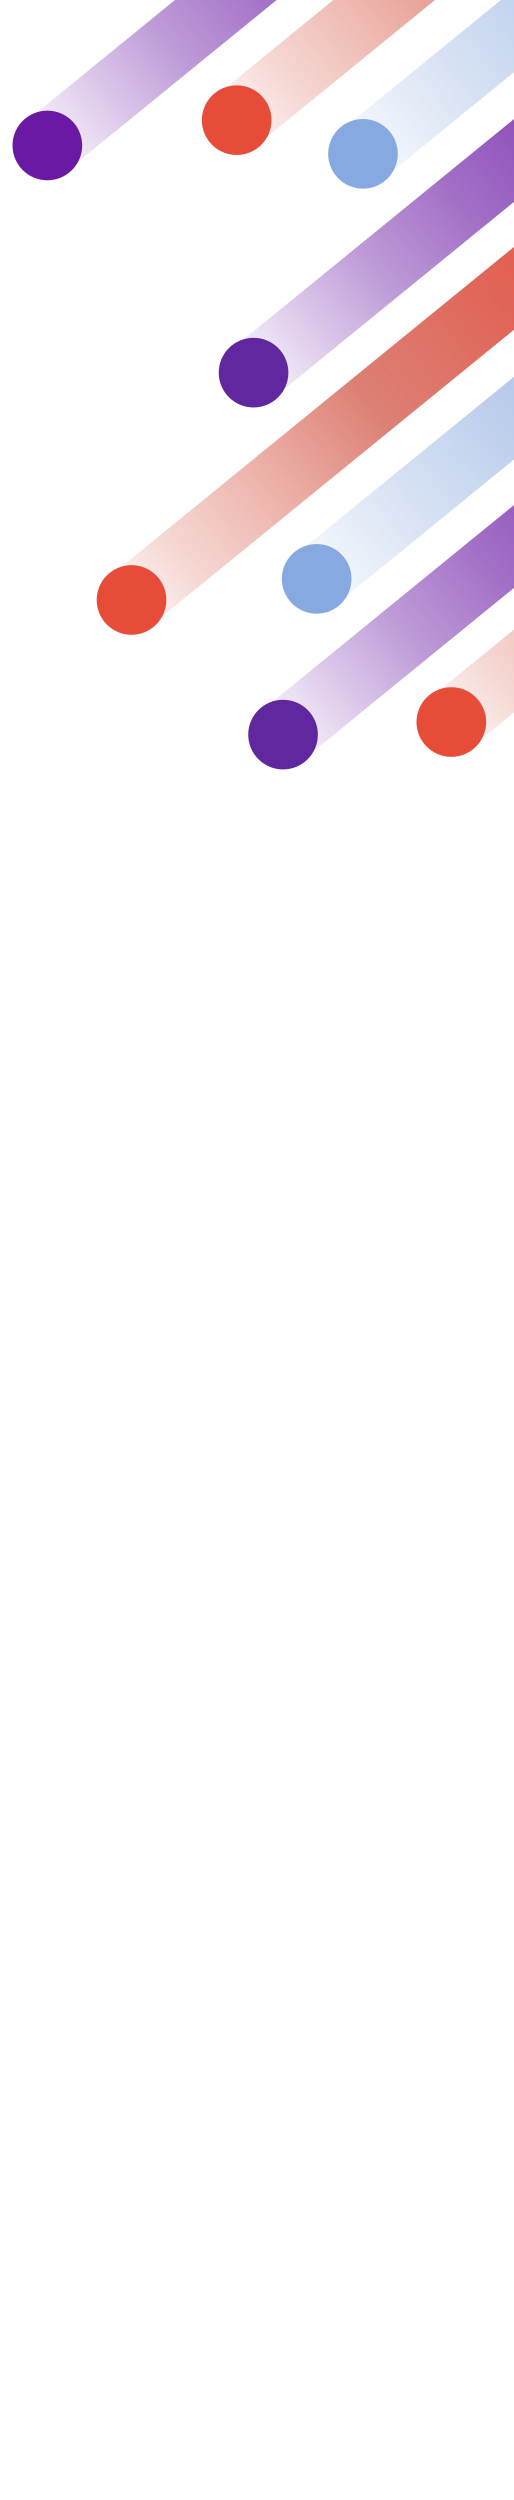
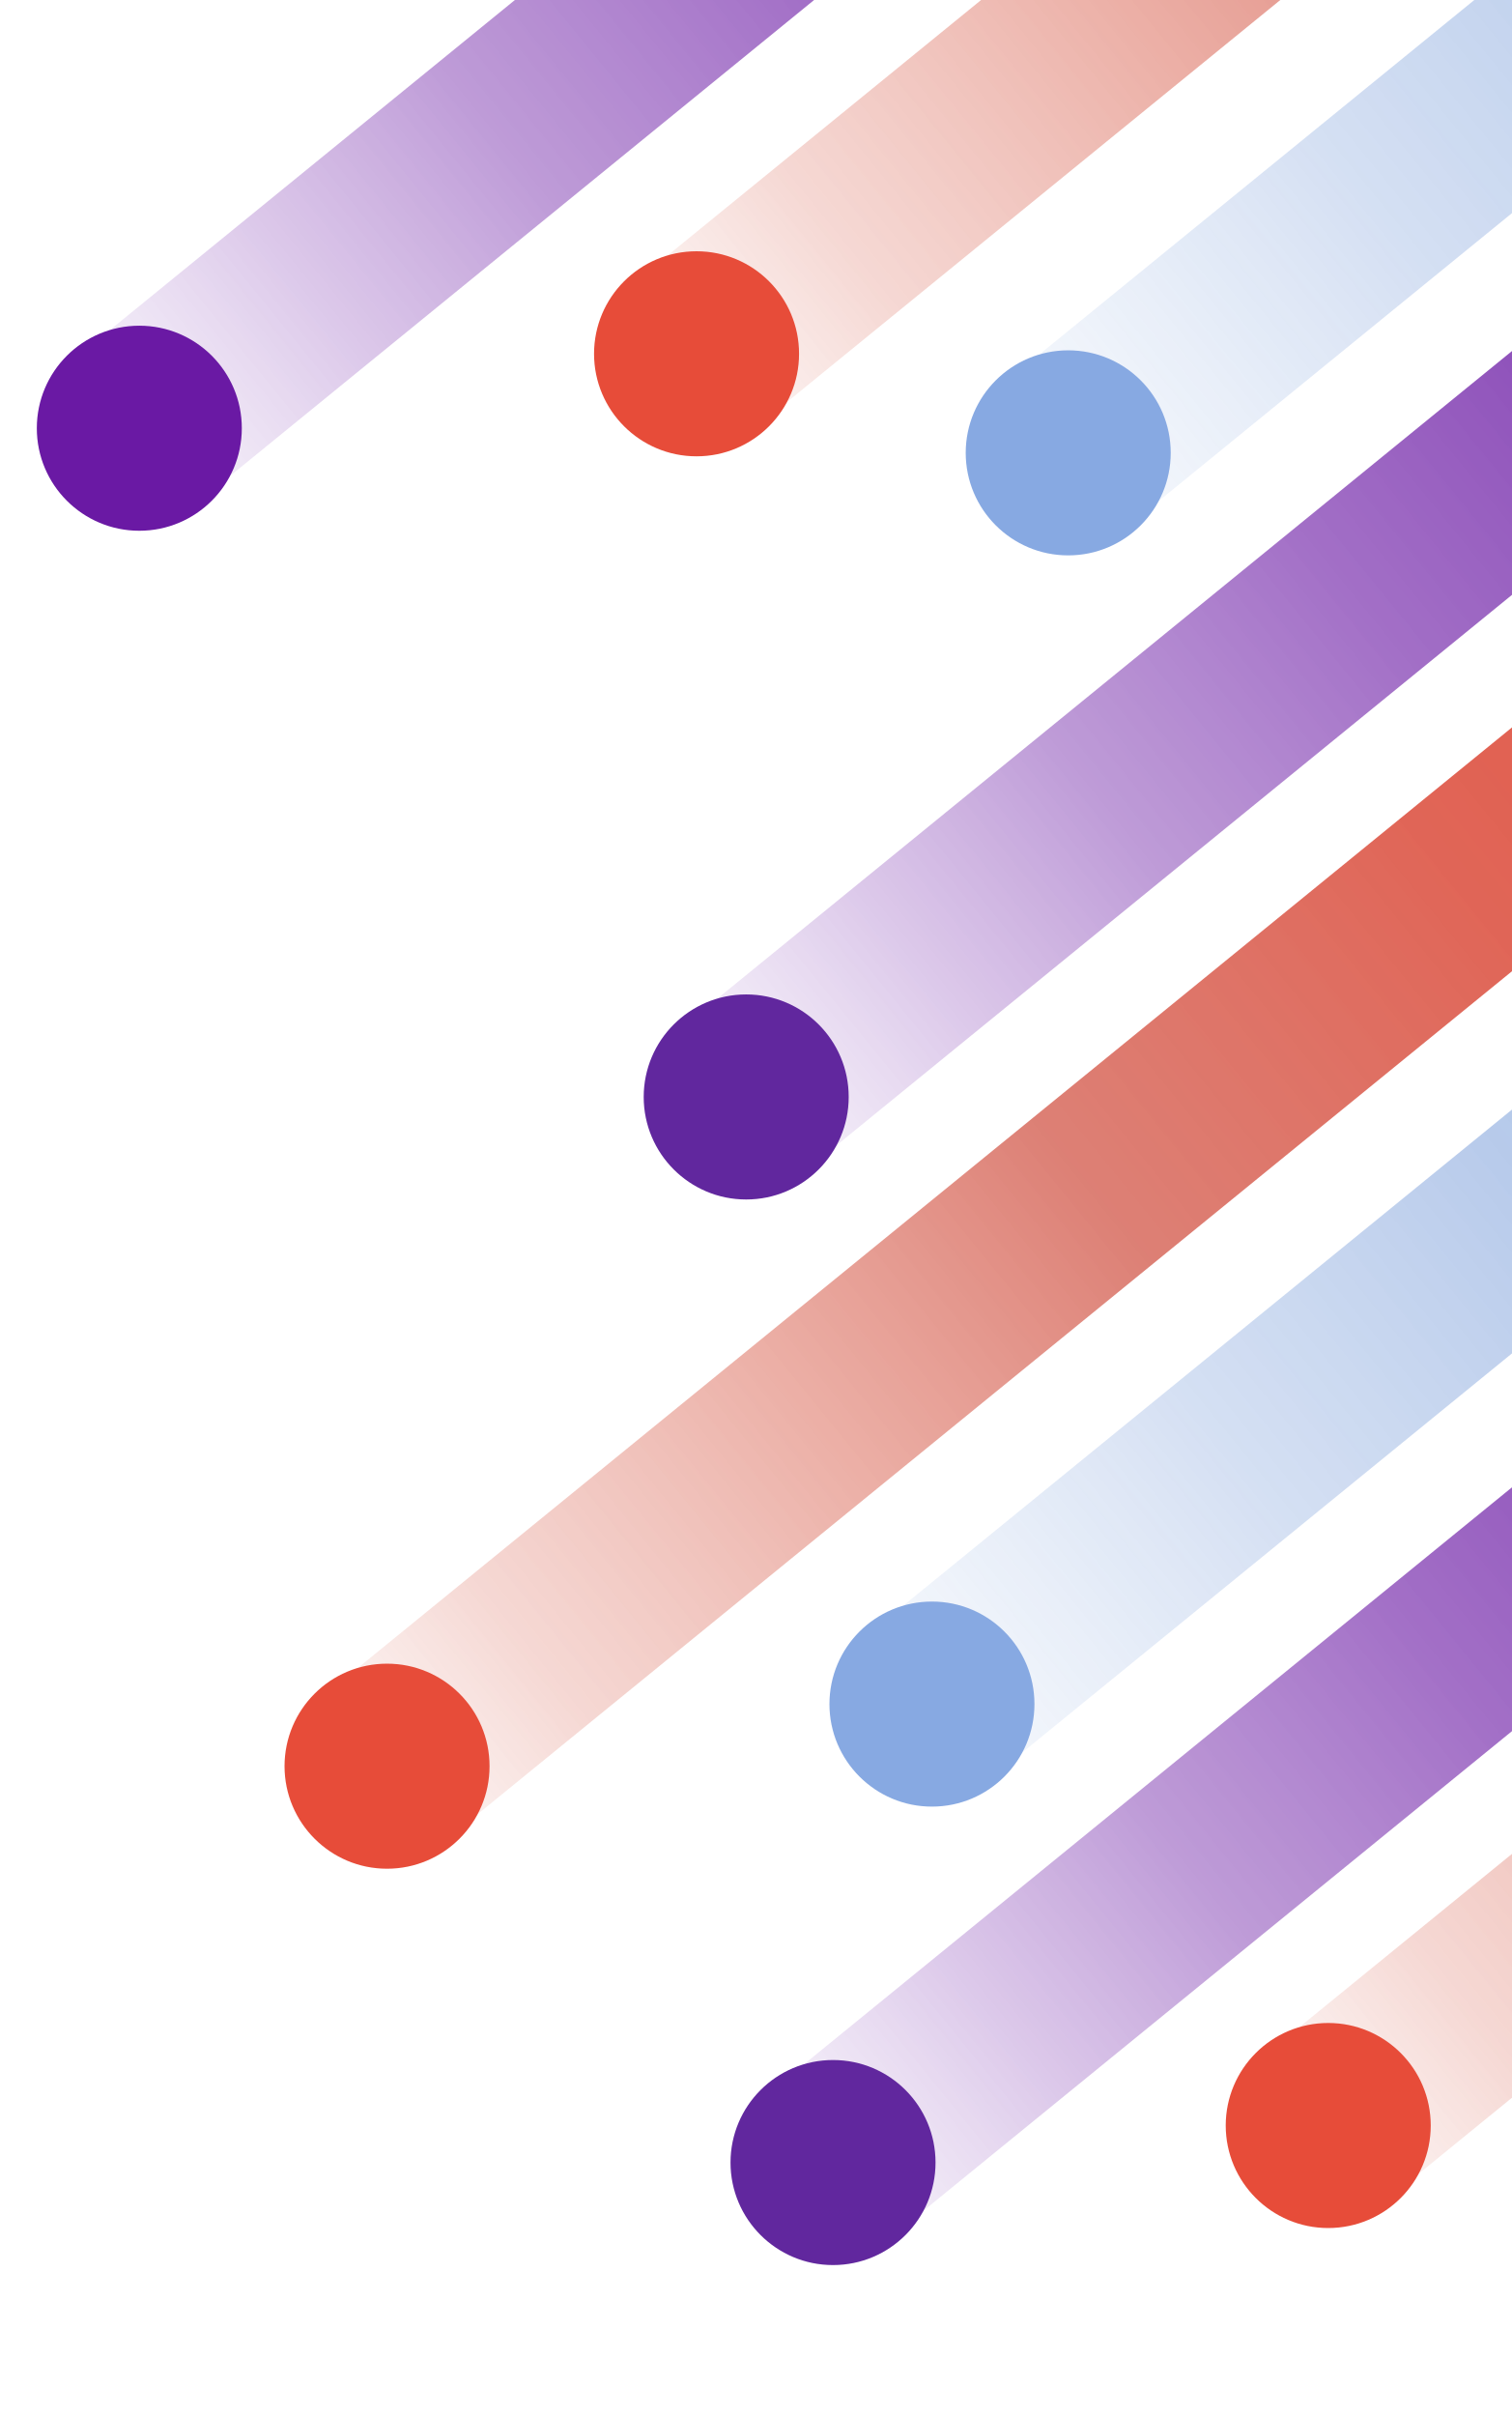
- <svg xmlns="http://www.w3.org/2000/svg" width="122" height="594" viewBox="0 0 122 594" fill="none">
+ <svg xmlns="http://www.w3.org/2000/svg" width="122" height="195" viewBox="0 0 122 195" fill="none">
  <path d="M322.164 -165.498L80.529 31.364C77.477 33.851 77.018 38.342 79.505 41.394L80.136 42.169C82.623 45.221 87.114 45.68 90.166 43.193L331.801 -153.669C334.854 -156.156 335.312 -160.647 332.825 -163.7L332.195 -164.474C329.707 -167.527 325.217 -167.985 322.164 -165.498Z" fill="url(#paint0_linear_2008_7456)" />
  <path d="M64.166 95.187L305.801 -101.675C308.853 -104.162 309.312 -108.653 306.825 -111.706L306.194 -112.48C303.707 -115.532 299.216 -115.991 296.164 -113.504L54.529 83.358C51.476 85.845 51.018 90.336 53.505 93.388L54.136 94.163C56.623 97.215 61.113 97.674 64.166 95.187Z" fill="url(#paint1_linear_2008_7456)" />
  <path d="M267.17 -59.504L25.535 137.357C22.483 139.844 22.024 144.335 24.511 147.388L25.142 148.162C27.629 151.215 32.12 151.673 35.172 149.186L276.807 -47.675C279.86 -50.163 280.318 -54.653 277.831 -57.706L277.2 -58.48C274.713 -61.533 270.222 -61.991 267.17 -59.504Z" fill="url(#paint2_linear_2008_7456)" />
  <path d="M71.17 181.191L312.805 -15.67C315.857 -18.157 316.316 -22.648 313.829 -25.701L313.198 -26.475C310.711 -29.528 306.22 -29.986 303.167 -27.499L61.533 169.363C58.48 171.85 58.022 176.34 60.509 179.393L61.139 180.167C63.627 183.22 68.117 183.679 71.17 181.191Z" fill="url(#paint3_linear_2008_7456)" />
  <path d="M79.168 144.188L320.803 -52.674C323.855 -55.161 324.314 -59.652 321.827 -62.705L321.196 -63.479C318.709 -66.532 314.218 -66.99 311.166 -64.503L69.531 132.359C66.478 134.846 66.02 139.336 68.507 142.389L69.138 143.163C71.624 146.216 76.115 146.675 79.168 144.188Z" fill="url(#paint4_linear_2008_7456)" />
  <path d="M343.164 -30.497L101.529 166.364C98.477 168.852 98.018 173.342 100.505 176.395L101.136 177.169C103.623 180.222 108.114 180.68 111.167 178.193L352.801 -18.668C355.854 -21.155 356.312 -25.646 353.825 -28.699L353.195 -29.473C350.707 -32.526 346.217 -32.984 343.164 -30.497Z" fill="url(#paint5_linear_2008_7456)" />
  <path d="M31.248 150.828C35.818 150.828 39.523 147.123 39.523 142.553C39.523 137.983 35.818 134.278 31.248 134.278C26.677 134.278 22.973 137.983 22.973 142.553C22.973 147.123 26.677 150.828 31.248 150.828Z" fill="#E74C39" />
  <path d="M292.164 -173.497L50.529 23.365C47.477 25.852 47.018 30.343 49.505 33.395L50.136 34.169C52.623 37.222 57.114 37.681 60.166 35.194L301.801 -161.668C304.854 -164.155 305.312 -168.646 302.825 -171.699L302.195 -172.473C299.707 -175.526 295.217 -175.984 292.164 -173.497Z" fill="url(#paint6_linear_2008_7456)" />
  <path d="M56.236 36.83C60.806 36.83 64.511 33.125 64.511 28.555C64.511 23.985 60.806 20.28 56.236 20.28C51.666 20.28 47.961 23.985 47.961 28.555C47.961 33.125 51.666 36.83 56.236 36.83Z" fill="#E74C39" />
  <path d="M60.244 96.813C64.814 96.813 68.519 93.108 68.519 88.538C68.519 83.968 64.814 80.263 60.244 80.263C55.674 80.263 51.969 83.968 51.969 88.538C51.969 93.108 55.674 96.813 60.244 96.813Z" fill="#61279E" />
  <path d="M15.164 41.193L256.799 -155.669C259.851 -158.156 260.31 -162.647 257.823 -165.7L257.192 -166.474C254.705 -169.527 250.214 -169.985 247.162 -167.498L5.527 29.364C2.474 31.851 2.016 36.342 4.503 39.394L5.134 40.168C7.621 43.221 12.111 43.68 15.164 41.193Z" fill="url(#paint7_linear_2008_7456)" />
  <path d="M11.248 42.838C15.818 42.838 19.523 39.133 19.523 34.563C19.523 29.993 15.818 26.288 11.248 26.288C6.678 26.288 2.973 29.993 2.973 34.563C2.973 39.133 6.678 42.838 11.248 42.838Z" fill="#6A19A4" />
  <path d="M67.254 182.818C71.824 182.818 75.529 179.113 75.529 174.543C75.529 169.973 71.824 166.268 67.254 166.268C62.683 166.268 58.978 169.973 58.978 174.543C58.978 179.113 62.683 182.818 67.254 182.818Z" fill="#61279E" />
  <path d="M107.234 179.829C111.804 179.829 115.509 176.124 115.509 171.554C115.509 166.984 111.804 163.279 107.234 163.279C102.664 163.279 98.959 166.984 98.959 171.554C98.959 176.124 102.664 179.829 107.234 179.829Z" fill="#E74C39" />
  <path d="M75.24 145.815C79.81 145.815 83.515 142.11 83.515 137.54C83.515 132.97 79.81 129.265 75.24 129.265C70.67 129.265 66.965 132.97 66.965 137.54C66.965 142.11 70.67 145.815 75.24 145.815Z" fill="#87A9E2" />
  <path d="M86.242 44.826C90.812 44.826 94.517 41.122 94.517 36.551C94.517 31.981 90.812 28.276 86.242 28.276C81.672 28.276 77.967 31.981 77.967 36.551C77.967 41.122 81.672 44.826 86.242 44.826Z" fill="#87A9E2" />
  <defs>
    <linearGradient id="paint0_linear_2008_7456" x1="332.51" y1="-164.087" x2="79.82" y2="41.781" gradientUnits="userSpaceOnUse">
      <stop stop-color="#8DABDF" />
      <stop offset="0.48" stop-color="#90ADE0" stop-opacity="0.99" />
      <stop offset="0.66" stop-color="#9BB5E3" stop-opacity="0.95" />
      <stop offset="0.78" stop-color="#AEC4E8" stop-opacity="0.88" />
      <stop offset="0.88" stop-color="#CAD8F0" stop-opacity="0.79" />
      <stop offset="0.97" stop-color="#EDF2FA" stop-opacity="0.66" />
      <stop offset="1" stop-color="white" stop-opacity="0.6" />
    </linearGradient>
    <linearGradient id="paint1_linear_2008_7456" x1="53.815" y1="93.78" x2="306.504" y2="-112.088" gradientUnits="userSpaceOnUse">
      <stop stop-color="white" stop-opacity="0.6" />
      <stop offset="0.02" stop-color="#F3EDF8" stop-opacity="0.63" />
      <stop offset="0.08" stop-color="#CFB4E2" stop-opacity="0.73" />
      <stop offset="0.14" stop-color="#AF84CE" stop-opacity="0.81" />
      <stop offset="0.22" stop-color="#965CBF" stop-opacity="0.88" />
      <stop offset="0.31" stop-color="#823EB3" stop-opacity="0.94" />
      <stop offset="0.42" stop-color="#7429AA" stop-opacity="0.97" />
      <stop offset="0.57" stop-color="#6C1CA5" stop-opacity="0.99" />
      <stop offset="1" stop-color="#6A19A4" />
    </linearGradient>
    <linearGradient id="paint2_linear_2008_7456" x1="277.521" y1="-58.098" x2="24.832" y2="147.77" gradientUnits="userSpaceOnUse">
      <stop stop-color="#E74C39" />
      <stop offset="0.46" stop-color="#E34E3C" stop-opacity="0.99" />
      <stop offset="0.63" stop-color="#DF5F50" stop-opacity="0.96" />
      <stop offset="0.75" stop-color="#D97266" stop-opacity="0.9" />
      <stop offset="0.84" stop-color="#E8A095" stop-opacity="0.83" />
      <stop offset="0.93" stop-color="#F2CAC4" stop-opacity="0.73" />
      <stop offset="1" stop-color="white" stop-opacity="0.6" />
    </linearGradient>
    <linearGradient id="paint3_linear_2008_7456" x1="60.818" y1="179.785" x2="313.508" y2="-26.083" gradientUnits="userSpaceOnUse">
      <stop stop-color="white" stop-opacity="0.6" />
      <stop offset="0.02" stop-color="#F3EDF8" stop-opacity="0.63" />
      <stop offset="0.08" stop-color="#CFB4E2" stop-opacity="0.73" />
      <stop offset="0.14" stop-color="#AF84CE" stop-opacity="0.81" />
      <stop offset="0.22" stop-color="#965CBF" stop-opacity="0.88" />
      <stop offset="0.31" stop-color="#823EB3" stop-opacity="0.94" />
      <stop offset="0.42" stop-color="#7429AA" stop-opacity="0.97" />
      <stop offset="0.57" stop-color="#6C1CA5" stop-opacity="0.99" />
      <stop offset="1" stop-color="#6A19A4" />
    </linearGradient>
    <linearGradient id="paint4_linear_2008_7456" x1="68.822" y1="142.776" x2="321.511" y2="-63.092" gradientUnits="userSpaceOnUse">
      <stop stop-color="white" stop-opacity="0.6" />
      <stop offset="0.03" stop-color="#EDF2FA" stop-opacity="0.66" />
      <stop offset="0.12" stop-color="#CAD8F0" stop-opacity="0.79" />
      <stop offset="0.22" stop-color="#AEC4E8" stop-opacity="0.88" />
      <stop offset="0.34" stop-color="#9BB5E3" stop-opacity="0.95" />
      <stop offset="0.52" stop-color="#90ADE0" stop-opacity="0.99" />
      <stop offset="1" stop-color="#8DABDF" />
    </linearGradient>
    <linearGradient id="paint5_linear_2008_7456" x1="353.516" y1="-29.091" x2="100.826" y2="176.778" gradientUnits="userSpaceOnUse">
      <stop stop-color="#E74C39" />
      <stop offset="0.46" stop-color="#E34E3C" stop-opacity="0.99" />
      <stop offset="0.63" stop-color="#DF5F50" stop-opacity="0.96" />
      <stop offset="0.75" stop-color="#D97266" stop-opacity="0.9" />
      <stop offset="0.84" stop-color="#E8A095" stop-opacity="0.83" />
      <stop offset="0.93" stop-color="#F2CAC4" stop-opacity="0.73" />
      <stop offset="1" stop-color="white" stop-opacity="0.6" />
    </linearGradient>
    <linearGradient id="paint6_linear_2008_7456" x1="302.516" y1="-172.09" x2="49.826" y2="33.778" gradientUnits="userSpaceOnUse">
      <stop stop-color="#E74C39" />
      <stop offset="0.46" stop-color="#E34E3C" stop-opacity="0.99" />
      <stop offset="0.63" stop-color="#DF5F50" stop-opacity="0.96" />
      <stop offset="0.75" stop-color="#D97266" stop-opacity="0.9" />
      <stop offset="0.84" stop-color="#E8A095" stop-opacity="0.83" />
      <stop offset="0.93" stop-color="#F2CAC4" stop-opacity="0.73" />
      <stop offset="1" stop-color="white" stop-opacity="0.6" />
    </linearGradient>
    <linearGradient id="paint7_linear_2008_7456" x1="4.813" y1="39.786" x2="257.502" y2="-166.082" gradientUnits="userSpaceOnUse">
      <stop stop-color="white" stop-opacity="0.6" />
      <stop offset="0.02" stop-color="#F3EDF8" stop-opacity="0.63" />
      <stop offset="0.08" stop-color="#CFB4E2" stop-opacity="0.73" />
      <stop offset="0.14" stop-color="#AF84CE" stop-opacity="0.81" />
      <stop offset="0.22" stop-color="#965CBF" stop-opacity="0.88" />
      <stop offset="0.31" stop-color="#823EB3" stop-opacity="0.94" />
      <stop offset="0.42" stop-color="#7429AA" stop-opacity="0.97" />
      <stop offset="0.57" stop-color="#6C1CA5" stop-opacity="0.99" />
      <stop offset="1" stop-color="#6A19A4" />
    </linearGradient>
  </defs>
</svg>
